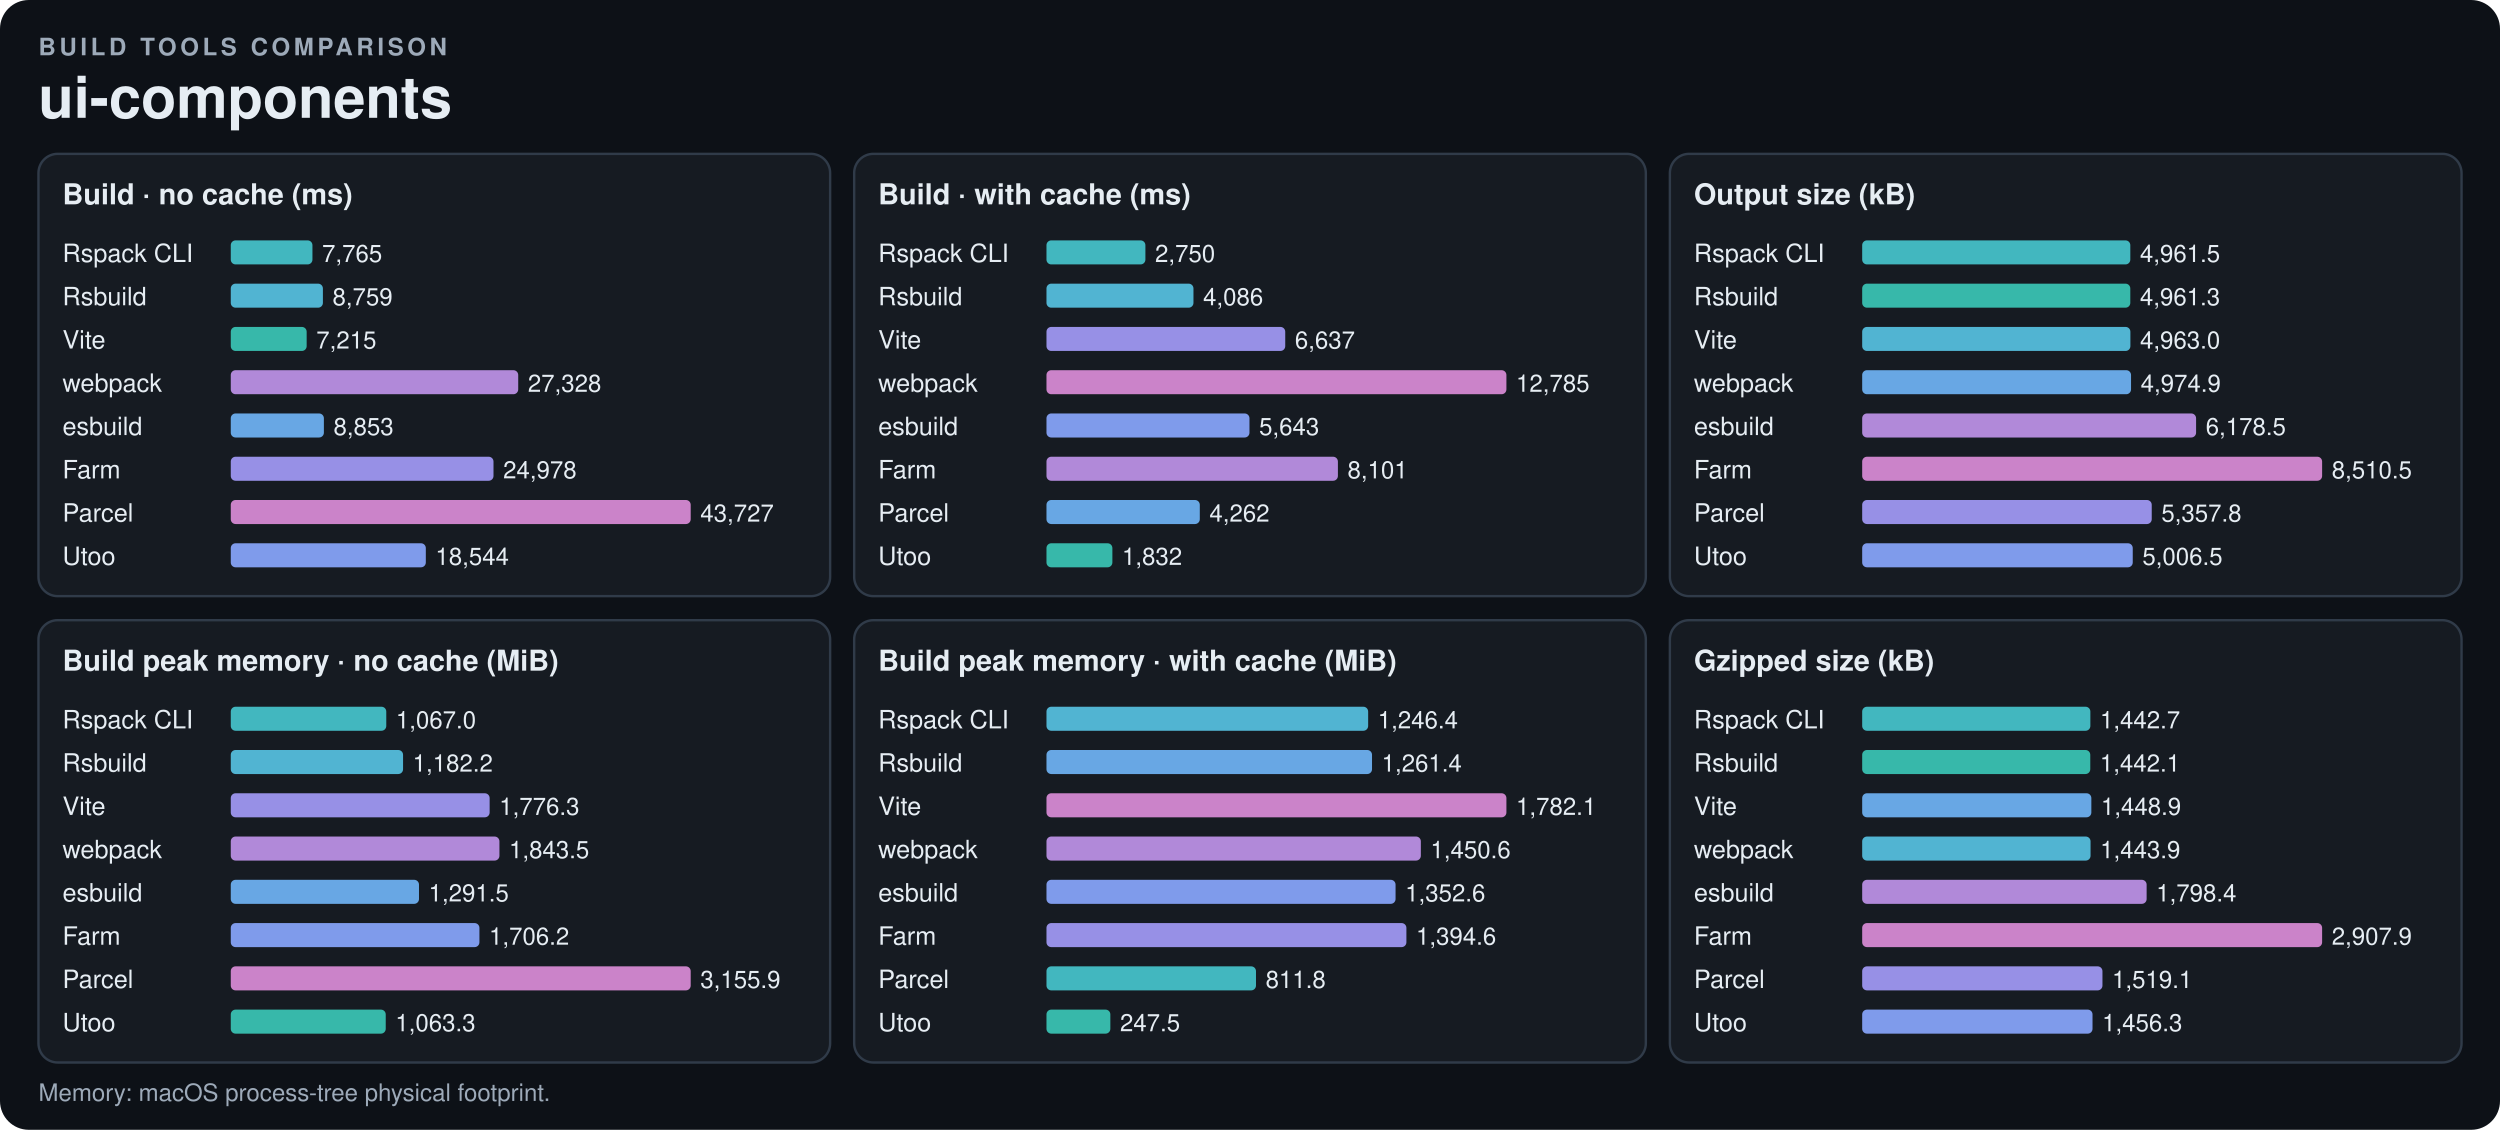
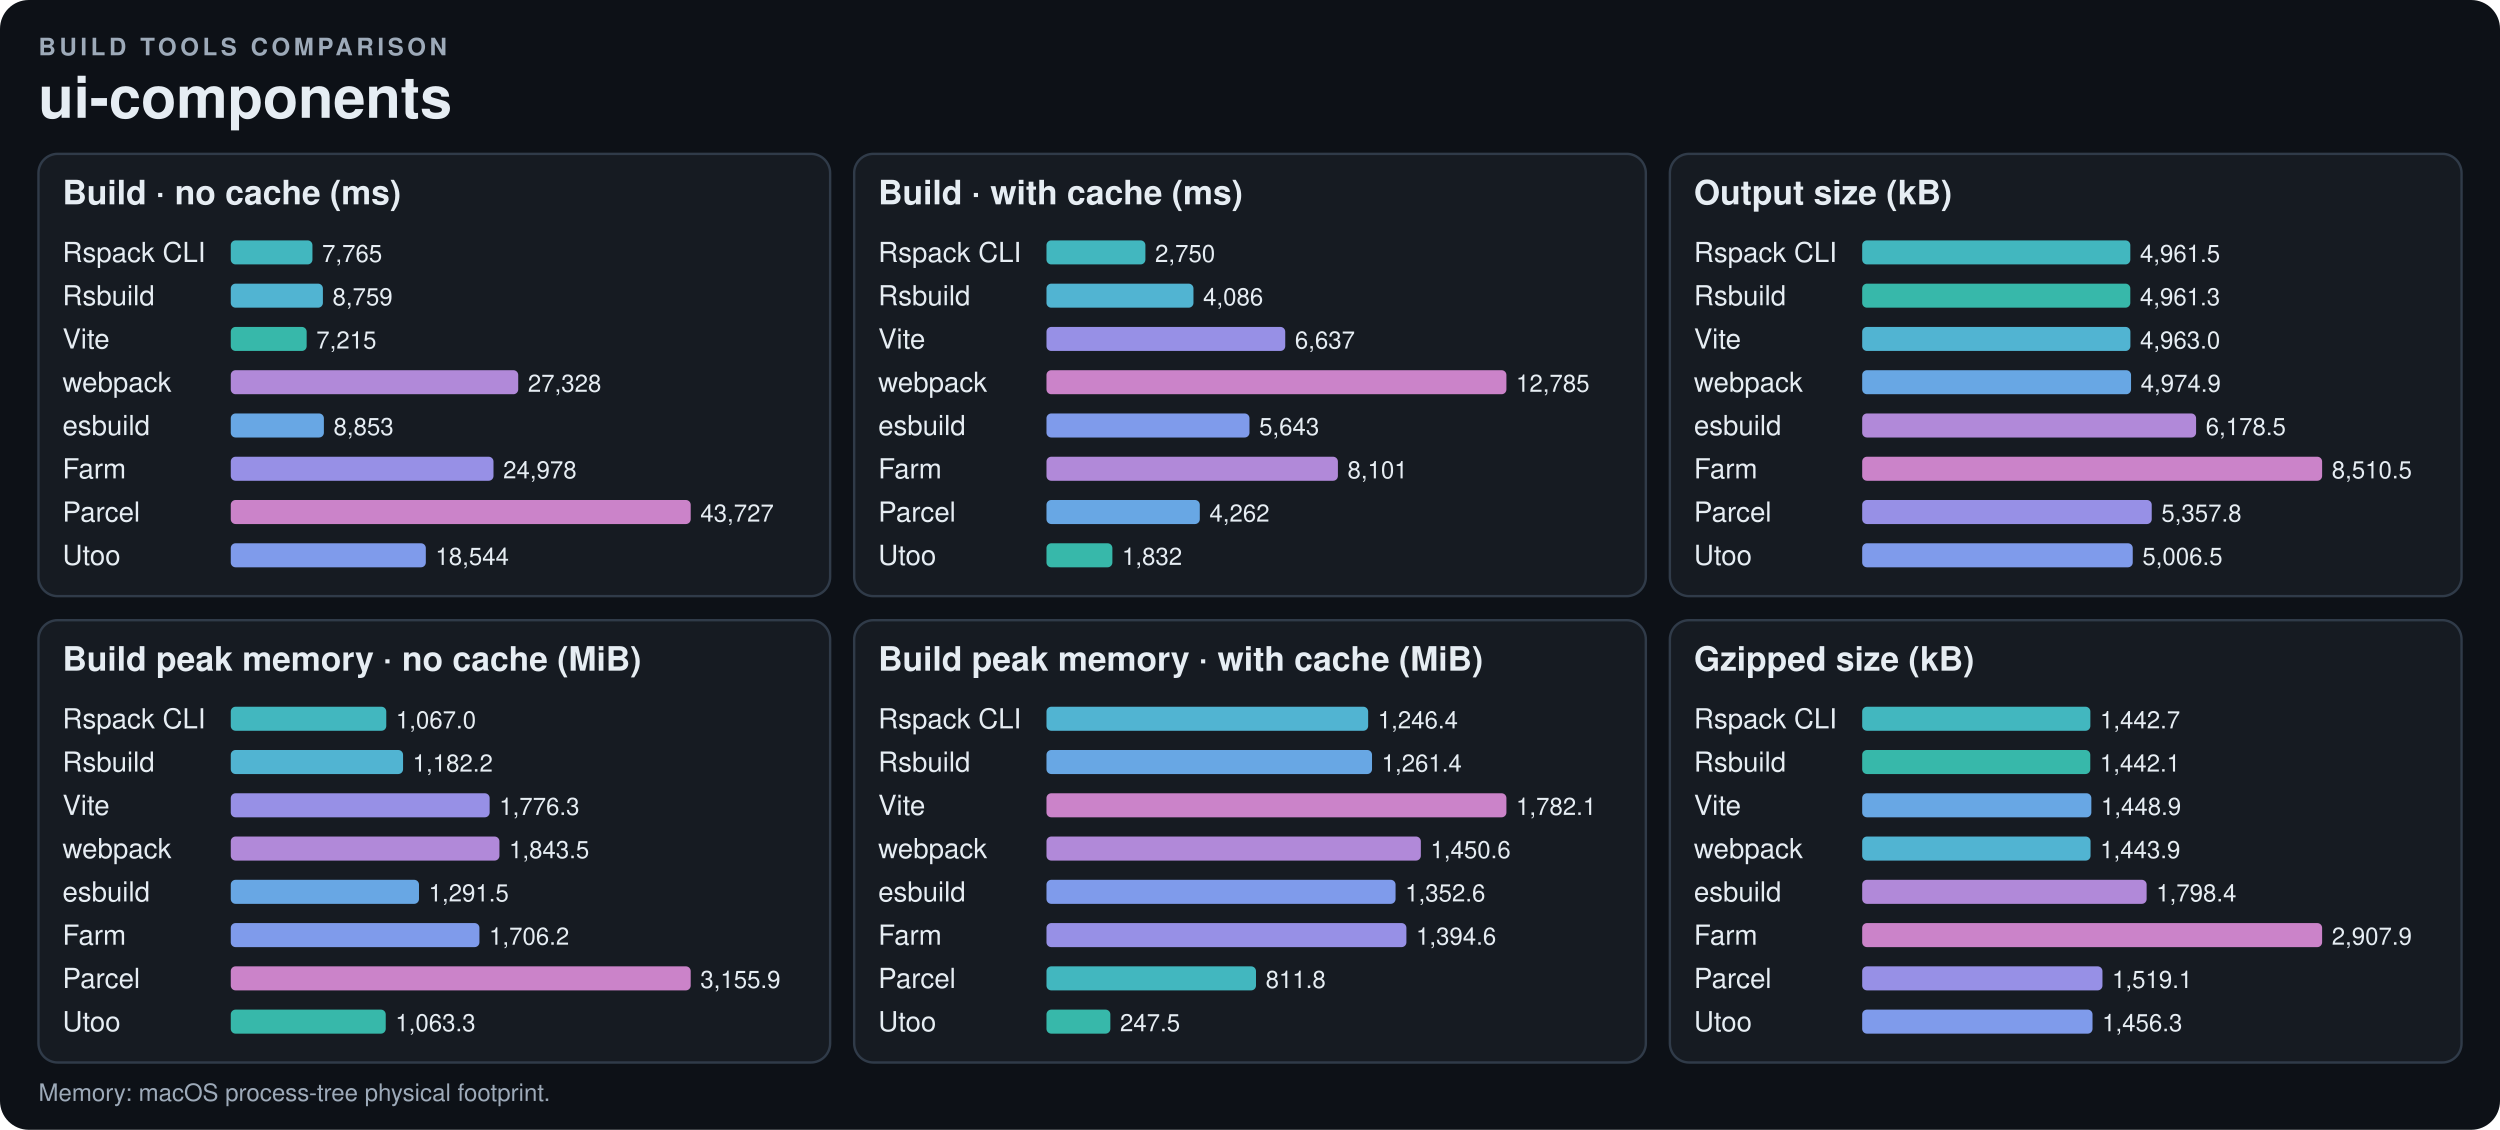
<svg xmlns="http://www.w3.org/2000/svg" width="1040" height="470" viewBox="0 0 1040 470" role="img" aria-labelledby="title description">
  <g font-family="-apple-system, BlinkMacSystemFont, 'Segoe UI', Helvetica, Arial, sans-serif" style="font-variant-numeric:tabular-nums">
    <rect width="1040" height="470" rx="12" fill="#0d1117" />
    <text x="16" y="23" font-size="10" fill="#9daab9" font-weight="700" letter-spacing="1.5">BUILD TOOLS COMPARISON</text>
    <text x="16" y="49" font-size="24" fill="#e6edf3" font-weight="700">ui-components</text>
    <g class="chart" data-metric="Build (no cache)" data-table="Build metrics" data-scale="43727">
      <rect x="16" y="64" width="329.333" height="184" rx="8" fill="#161b22" stroke="#303b49" />
-       <text x="26" y="85" font-size="12" fill="#e6edf3" font-weight="650">Build · no cache (ms)</text>
-       <text x="26" y="109" font-size="10.5" fill="#e6edf3">Rspack CLI</text>
+       <text x="26" y="85" font-size="14" fill="#e6edf3" font-weight="650">Build · no cache (ms)</text>
+       <text x="26" y="109" font-size="11.5" fill="#e6edf3">Rspack CLI</text>
      <rect class="bar" data-rank="2" x="96" y="100" width="33.977" height="10" rx="2" fill="#42b7bf" />
      <text x="133.977" y="109" font-size="10" fill="#e6edf3">7,765</text>
-       <text x="26" y="127" font-size="10.5" fill="#e6edf3">Rsbuild</text>
+       <text x="26" y="127" font-size="11.5" fill="#e6edf3">Rsbuild</text>
      <rect class="bar" data-rank="3" x="96" y="118" width="38.326" height="10" rx="2" fill="#51b4d2" />
      <text x="138.326" y="127" font-size="10" fill="#e6edf3">8,759</text>
-       <text x="26" y="145" font-size="10.5" fill="#e6edf3">Vite</text>
+       <text x="26" y="145" font-size="11.5" fill="#e6edf3">Vite</text>
      <rect class="bar" data-rank="1" x="96" y="136" width="31.570" height="10" rx="2" fill="#37b8aa" />
      <text x="131.57" y="145" font-size="10" fill="#e6edf3">7,215</text>
-       <text x="26" y="163" font-size="10.5" fill="#e6edf3">webpack</text>
+       <text x="26" y="163" font-size="11.5" fill="#e6edf3">webpack</text>
      <rect class="bar" data-rank="7" x="96" y="154" width="119.577" height="10" rx="2" fill="#b189d9" />
      <text x="219.577" y="163" font-size="10" fill="#e6edf3">27,328</text>
-       <text x="26" y="181" font-size="10.5" fill="#e6edf3">esbuild</text>
+       <text x="26" y="181" font-size="11.5" fill="#e6edf3">esbuild</text>
      <rect class="bar" data-rank="4" x="96" y="172" width="38.737" height="10" rx="2" fill="#68a7e4" />
      <text x="138.737" y="181" font-size="10" fill="#e6edf3">8,853</text>
-       <text x="26" y="199" font-size="10.5" fill="#e6edf3">Farm</text>
+       <text x="26" y="199" font-size="11.5" fill="#e6edf3">Farm</text>
      <rect class="bar" data-rank="6" x="96" y="190" width="109.295" height="10" rx="2" fill="#9790e6" />
      <text x="209.295" y="199" font-size="10" fill="#e6edf3">24,978</text>
-       <text x="26" y="217" font-size="10.5" fill="#e6edf3">Parcel</text>
+       <text x="26" y="217" font-size="11.5" fill="#e6edf3">Parcel</text>
      <rect class="bar" data-rank="8" x="96" y="208" width="191.333" height="10" rx="2" fill="#cb83c9" />
      <text x="291.333" y="217" font-size="10" fill="#e6edf3">43,727</text>
-       <text x="26" y="235" font-size="10.5" fill="#e6edf3">Utoo</text>
+       <text x="26" y="235" font-size="11.5" fill="#e6edf3">Utoo</text>
      <rect class="bar" data-rank="5" x="96" y="226" width="81.142" height="10" rx="2" fill="#7f9beb" />
      <text x="181.142" y="235" font-size="10" fill="#e6edf3">18,544</text>
    </g>
    <g class="chart" data-metric="Build (with cache)" data-table="Build metrics" data-scale="12785">
      <rect x="355.333" y="64" width="329.333" height="184" rx="8" fill="#161b22" stroke="#303b49" />
-       <text x="365.333" y="85" font-size="12" fill="#e6edf3" font-weight="650">Build · with cache (ms)</text>
-       <text x="365.333" y="109" font-size="10.5" fill="#e6edf3">Rspack CLI</text>
+       <text x="365.333" y="85" font-size="14" fill="#e6edf3" font-weight="650">Build · with cache (ms)</text>
+       <text x="365.333" y="109" font-size="11.5" fill="#e6edf3">Rspack CLI</text>
      <rect class="bar" data-rank="2" x="435.333" y="100" width="41.155" height="10" rx="2" fill="#42b7bf" />
      <text x="480.488" y="109" font-size="10" fill="#e6edf3">2,750</text>
-       <text x="365.333" y="127" font-size="10.5" fill="#e6edf3">Rsbuild</text>
+       <text x="365.333" y="127" font-size="11.5" fill="#e6edf3">Rsbuild</text>
      <rect class="bar" data-rank="3" x="435.333" y="118" width="61.149" height="10" rx="2" fill="#51b4d2" />
      <text x="500.482" y="127" font-size="10" fill="#e6edf3">4,086</text>
-       <text x="365.333" y="145" font-size="10.5" fill="#e6edf3">Vite</text>
+       <text x="365.333" y="145" font-size="11.5" fill="#e6edf3">Vite</text>
      <rect class="bar" data-rank="6" x="435.333" y="136" width="99.326" height="10" rx="2" fill="#9790e6" />
      <text x="538.659" y="145" font-size="10" fill="#e6edf3">6,637</text>
-       <text x="365.333" y="163" font-size="10.5" fill="#e6edf3">webpack</text>
+       <text x="365.333" y="163" font-size="11.5" fill="#e6edf3">webpack</text>
      <rect class="bar" data-rank="8" x="435.333" y="154" width="191.333" height="10" rx="2" fill="#cb83c9" />
      <text x="630.667" y="163" font-size="10" fill="#e6edf3">12,785</text>
-       <text x="365.333" y="181" font-size="10.5" fill="#e6edf3">esbuild</text>
+       <text x="365.333" y="181" font-size="11.5" fill="#e6edf3">esbuild</text>
      <rect class="bar" data-rank="5" x="435.333" y="172" width="84.450" height="10" rx="2" fill="#7f9beb" />
      <text x="523.783" y="181" font-size="10" fill="#e6edf3">5,643</text>
-       <text x="365.333" y="199" font-size="10.5" fill="#e6edf3">Farm</text>
+       <text x="365.333" y="199" font-size="11.5" fill="#e6edf3">Farm</text>
      <rect class="bar" data-rank="7" x="435.333" y="190" width="121.235" height="10" rx="2" fill="#b189d9" />
      <text x="560.568" y="199" font-size="10" fill="#e6edf3">8,101</text>
-       <text x="365.333" y="217" font-size="10.5" fill="#e6edf3">Parcel</text>
+       <text x="365.333" y="217" font-size="11.5" fill="#e6edf3">Parcel</text>
      <rect class="bar" data-rank="4" x="435.333" y="208" width="63.783" height="10" rx="2" fill="#68a7e4" />
      <text x="503.116" y="217" font-size="10" fill="#e6edf3">4,262</text>
-       <text x="365.333" y="235" font-size="10.5" fill="#e6edf3">Utoo</text>
+       <text x="365.333" y="235" font-size="11.5" fill="#e6edf3">Utoo</text>
      <rect class="bar" data-rank="1" x="435.333" y="226" width="27.417" height="10" rx="2" fill="#37b8aa" />
      <text x="466.75" y="235" font-size="10" fill="#e6edf3">1,832</text>
    </g>
    <g class="chart" data-metric="Output size" data-table="Build metrics" data-scale="8510.5">
      <rect x="694.667" y="64" width="329.333" height="184" rx="8" fill="#161b22" stroke="#303b49" />
-       <text x="704.667" y="85" font-size="12" fill="#e6edf3" font-weight="650">Output size (kB)</text>
-       <text x="704.667" y="109" font-size="10.5" fill="#e6edf3">Rspack CLI</text>
+       <text x="704.667" y="85" font-size="14" fill="#e6edf3" font-weight="650">Output size (kB)</text>
+       <text x="704.667" y="109" font-size="11.5" fill="#e6edf3">Rspack CLI</text>
      <rect class="bar" data-rank="2" x="774.667" y="100" width="111.545" height="10" rx="2" fill="#42b7bf" />
      <text x="890.211" y="109" font-size="10" fill="#e6edf3">4,961.5</text>
-       <text x="704.667" y="127" font-size="10.5" fill="#e6edf3">Rsbuild</text>
+       <text x="704.667" y="127" font-size="11.5" fill="#e6edf3">Rsbuild</text>
      <rect class="bar" data-rank="1" x="774.667" y="118" width="111.540" height="10" rx="2" fill="#37b8aa" />
      <text x="890.207" y="127" font-size="10" fill="#e6edf3">4,961.3</text>
-       <text x="704.667" y="145" font-size="10.5" fill="#e6edf3">Vite</text>
+       <text x="704.667" y="145" font-size="11.5" fill="#e6edf3">Vite</text>
      <rect class="bar" data-rank="3" x="774.667" y="136" width="111.578" height="10" rx="2" fill="#51b4d2" />
      <text x="890.245" y="145" font-size="10" fill="#e6edf3">4,963.0</text>
-       <text x="704.667" y="163" font-size="10.5" fill="#e6edf3">webpack</text>
+       <text x="704.667" y="163" font-size="11.5" fill="#e6edf3">webpack</text>
      <rect class="bar" data-rank="4" x="774.667" y="154" width="111.846" height="10" rx="2" fill="#68a7e4" />
      <text x="890.513" y="163" font-size="10" fill="#e6edf3">4,974.9</text>
-       <text x="704.667" y="181" font-size="10.5" fill="#e6edf3">esbuild</text>
+       <text x="704.667" y="181" font-size="11.5" fill="#e6edf3">esbuild</text>
      <rect class="bar" data-rank="7" x="774.667" y="172" width="138.905" height="10" rx="2" fill="#b189d9" />
      <text x="917.572" y="181" font-size="10" fill="#e6edf3">6,178.5</text>
-       <text x="704.667" y="199" font-size="10.5" fill="#e6edf3">Farm</text>
+       <text x="704.667" y="199" font-size="11.5" fill="#e6edf3">Farm</text>
      <rect class="bar" data-rank="8" x="774.667" y="190" width="191.333" height="10" rx="2" fill="#cb83c9" />
      <text x="970" y="199" font-size="10" fill="#e6edf3">8,510.5</text>
-       <text x="704.667" y="217" font-size="10.5" fill="#e6edf3">Parcel</text>
+       <text x="704.667" y="217" font-size="11.5" fill="#e6edf3">Parcel</text>
      <rect class="bar" data-rank="6" x="774.667" y="208" width="120.454" height="10" rx="2" fill="#9790e6" />
      <text x="899.121" y="217" font-size="10" fill="#e6edf3">5,357.8</text>
-       <text x="704.667" y="235" font-size="10.5" fill="#e6edf3">Utoo</text>
+       <text x="704.667" y="235" font-size="11.5" fill="#e6edf3">Utoo</text>
      <rect class="bar" data-rank="5" x="774.667" y="226" width="112.556" height="10" rx="2" fill="#7f9beb" />
      <text x="891.223" y="235" font-size="10" fill="#e6edf3">5,006.5</text>
    </g>
    <g class="chart" data-metric="Peak (no cache)" data-table="Build memory (MiB)" data-scale="3155.9">
      <rect x="16" y="258" width="329.333" height="184" rx="8" fill="#161b22" stroke="#303b49" />
-       <text x="26" y="279" font-size="12" fill="#e6edf3" font-weight="650">Build peak memory · no cache (MiB)</text>
-       <text x="26" y="303" font-size="10.5" fill="#e6edf3">Rspack CLI</text>
+       <text x="26" y="279" font-size="14" fill="#e6edf3" font-weight="650">Build peak memory · no cache (MiB)</text>
+       <text x="26" y="303" font-size="11.5" fill="#e6edf3">Rspack CLI</text>
      <rect class="bar" data-rank="2" x="96" y="294" width="64.689" height="10" rx="2" fill="#42b7bf" />
      <text x="164.689" y="303" font-size="10" fill="#e6edf3">1,067.0</text>
-       <text x="26" y="321" font-size="10.5" fill="#e6edf3">Rsbuild</text>
+       <text x="26" y="321" font-size="11.5" fill="#e6edf3">Rsbuild</text>
      <rect class="bar" data-rank="3" x="96" y="312" width="71.673" height="10" rx="2" fill="#51b4d2" />
      <text x="171.673" y="321" font-size="10" fill="#e6edf3">1,182.2</text>
-       <text x="26" y="339" font-size="10.5" fill="#e6edf3">Vite</text>
+       <text x="26" y="339" font-size="11.5" fill="#e6edf3">Vite</text>
      <rect class="bar" data-rank="6" x="96" y="330" width="107.692" height="10" rx="2" fill="#9790e6" />
      <text x="207.692" y="339" font-size="10" fill="#e6edf3">1,776.3</text>
-       <text x="26" y="357" font-size="10.5" fill="#e6edf3">webpack</text>
+       <text x="26" y="357" font-size="11.5" fill="#e6edf3">webpack</text>
      <rect class="bar" data-rank="7" x="96" y="348" width="111.766" height="10" rx="2" fill="#b189d9" />
      <text x="211.766" y="357" font-size="10" fill="#e6edf3">1,843.5</text>
-       <text x="26" y="375" font-size="10.5" fill="#e6edf3">esbuild</text>
+       <text x="26" y="375" font-size="11.5" fill="#e6edf3">esbuild</text>
      <rect class="bar" data-rank="4" x="96" y="366" width="78.300" height="10" rx="2" fill="#68a7e4" />
      <text x="178.3" y="375" font-size="10" fill="#e6edf3">1,291.5</text>
-       <text x="26" y="393" font-size="10.5" fill="#e6edf3">Farm</text>
+       <text x="26" y="393" font-size="11.5" fill="#e6edf3">Farm</text>
      <rect class="bar" data-rank="5" x="96" y="384" width="103.442" height="10" rx="2" fill="#7f9beb" />
      <text x="203.442" y="393" font-size="10" fill="#e6edf3">1,706.2</text>
-       <text x="26" y="411" font-size="10.5" fill="#e6edf3">Parcel</text>
+       <text x="26" y="411" font-size="11.5" fill="#e6edf3">Parcel</text>
      <rect class="bar" data-rank="8" x="96" y="402" width="191.333" height="10" rx="2" fill="#cb83c9" />
      <text x="291.333" y="411" font-size="10" fill="#e6edf3">3,155.9</text>
-       <text x="26" y="429" font-size="10.5" fill="#e6edf3">Utoo</text>
+       <text x="26" y="429" font-size="11.5" fill="#e6edf3">Utoo</text>
      <rect class="bar" data-rank="1" x="96" y="420" width="64.465" height="10" rx="2" fill="#37b8aa" />
      <text x="164.465" y="429" font-size="10" fill="#e6edf3">1,063.3</text>
    </g>
    <g class="chart" data-metric="Peak (with cache)" data-table="Build memory (MiB)" data-scale="1782.1">
      <rect x="355.333" y="258" width="329.333" height="184" rx="8" fill="#161b22" stroke="#303b49" />
-       <text x="365.333" y="279" font-size="12" fill="#e6edf3" font-weight="650">Build peak memory · with cache (MiB)</text>
-       <text x="365.333" y="303" font-size="10.5" fill="#e6edf3">Rspack CLI</text>
+       <text x="365.333" y="279" font-size="14" fill="#e6edf3" font-weight="650">Build peak memory · with cache (MiB)</text>
+       <text x="365.333" y="303" font-size="11.5" fill="#e6edf3">Rspack CLI</text>
      <rect class="bar" data-rank="3" x="435.333" y="294" width="133.818" height="10" rx="2" fill="#51b4d2" />
      <text x="573.152" y="303" font-size="10" fill="#e6edf3">1,246.4</text>
-       <text x="365.333" y="321" font-size="10.5" fill="#e6edf3">Rsbuild</text>
+       <text x="365.333" y="321" font-size="11.5" fill="#e6edf3">Rsbuild</text>
      <rect class="bar" data-rank="4" x="435.333" y="312" width="135.429" height="10" rx="2" fill="#68a7e4" />
      <text x="574.762" y="321" font-size="10" fill="#e6edf3">1,261.4</text>
-       <text x="365.333" y="339" font-size="10.5" fill="#e6edf3">Vite</text>
+       <text x="365.333" y="339" font-size="11.5" fill="#e6edf3">Vite</text>
      <rect class="bar" data-rank="8" x="435.333" y="330" width="191.333" height="10" rx="2" fill="#cb83c9" />
      <text x="630.667" y="339" font-size="10" fill="#e6edf3">1,782.1</text>
-       <text x="365.333" y="357" font-size="10.5" fill="#e6edf3">webpack</text>
+       <text x="365.333" y="357" font-size="11.5" fill="#e6edf3">webpack</text>
      <rect class="bar" data-rank="7" x="435.333" y="348" width="155.742" height="10" rx="2" fill="#b189d9" />
      <text x="595.076" y="357" font-size="10" fill="#e6edf3">1,450.6</text>
-       <text x="365.333" y="375" font-size="10.5" fill="#e6edf3">esbuild</text>
+       <text x="365.333" y="375" font-size="11.5" fill="#e6edf3">esbuild</text>
      <rect class="bar" data-rank="5" x="435.333" y="366" width="145.221" height="10" rx="2" fill="#7f9beb" />
      <text x="584.554" y="375" font-size="10" fill="#e6edf3">1,352.6</text>
-       <text x="365.333" y="393" font-size="10.5" fill="#e6edf3">Farm</text>
+       <text x="365.333" y="393" font-size="11.5" fill="#e6edf3">Farm</text>
      <rect class="bar" data-rank="6" x="435.333" y="384" width="149.730" height="10" rx="2" fill="#9790e6" />
      <text x="589.063" y="393" font-size="10" fill="#e6edf3">1,394.6</text>
-       <text x="365.333" y="411" font-size="10.5" fill="#e6edf3">Parcel</text>
+       <text x="365.333" y="411" font-size="11.5" fill="#e6edf3">Parcel</text>
      <rect class="bar" data-rank="2" x="435.333" y="402" width="87.158" height="10" rx="2" fill="#42b7bf" />
      <text x="526.491" y="411" font-size="10" fill="#e6edf3">811.8</text>
-       <text x="365.333" y="429" font-size="10.5" fill="#e6edf3">Utoo</text>
+       <text x="365.333" y="429" font-size="11.5" fill="#e6edf3">Utoo</text>
      <rect class="bar" data-rank="1" x="435.333" y="420" width="26.573" height="10" rx="2" fill="#37b8aa" />
      <text x="465.906" y="429" font-size="10" fill="#e6edf3">247.5</text>
    </g>
    <g class="chart" data-metric="Gzipped size" data-table="Build metrics" data-scale="2907.9">
      <rect x="694.667" y="258" width="329.333" height="184" rx="8" fill="#161b22" stroke="#303b49" />
-       <text x="704.667" y="279" font-size="12" fill="#e6edf3" font-weight="650">Gzipped size (kB)</text>
-       <text x="704.667" y="303" font-size="10.5" fill="#e6edf3">Rspack CLI</text>
+       <text x="704.667" y="279" font-size="14" fill="#e6edf3" font-weight="650">Gzipped size (kB)</text>
+       <text x="704.667" y="303" font-size="11.5" fill="#e6edf3">Rspack CLI</text>
      <rect class="bar" data-rank="2" x="774.667" y="294" width="94.926" height="10" rx="2" fill="#42b7bf" />
      <text x="873.593" y="303" font-size="10" fill="#e6edf3">1,442.7</text>
-       <text x="704.667" y="321" font-size="10.5" fill="#e6edf3">Rsbuild</text>
+       <text x="704.667" y="321" font-size="11.5" fill="#e6edf3">Rsbuild</text>
      <rect class="bar" data-rank="1" x="774.667" y="312" width="94.887" height="10" rx="2" fill="#37b8aa" />
      <text x="873.554" y="321" font-size="10" fill="#e6edf3">1,442.1</text>
-       <text x="704.667" y="339" font-size="10.5" fill="#e6edf3">Vite</text>
+       <text x="704.667" y="339" font-size="11.5" fill="#e6edf3">Vite</text>
      <rect class="bar" data-rank="4" x="774.667" y="330" width="95.334" height="10" rx="2" fill="#68a7e4" />
      <text x="874.001" y="339" font-size="10" fill="#e6edf3">1,448.9</text>
-       <text x="704.667" y="357" font-size="10.5" fill="#e6edf3">webpack</text>
+       <text x="704.667" y="357" font-size="11.5" fill="#e6edf3">webpack</text>
      <rect class="bar" data-rank="3" x="774.667" y="348" width="95.005" height="10" rx="2" fill="#51b4d2" />
      <text x="873.672" y="357" font-size="10" fill="#e6edf3">1,443.9</text>
-       <text x="704.667" y="375" font-size="10.5" fill="#e6edf3">esbuild</text>
+       <text x="704.667" y="375" font-size="11.5" fill="#e6edf3">esbuild</text>
      <rect class="bar" data-rank="7" x="774.667" y="366" width="118.331" height="10" rx="2" fill="#b189d9" />
      <text x="896.997" y="375" font-size="10" fill="#e6edf3">1,798.4</text>
-       <text x="704.667" y="393" font-size="10.5" fill="#e6edf3">Farm</text>
+       <text x="704.667" y="393" font-size="11.5" fill="#e6edf3">Farm</text>
      <rect class="bar" data-rank="8" x="774.667" y="384" width="191.333" height="10" rx="2" fill="#cb83c9" />
      <text x="970" y="393" font-size="10" fill="#e6edf3">2,907.9</text>
-       <text x="704.667" y="411" font-size="10.5" fill="#e6edf3">Parcel</text>
+       <text x="704.667" y="411" font-size="11.5" fill="#e6edf3">Parcel</text>
      <rect class="bar" data-rank="6" x="774.667" y="402" width="99.953" height="10" rx="2" fill="#9790e6" />
      <text x="878.62" y="411" font-size="10" fill="#e6edf3">1,519.1</text>
-       <text x="704.667" y="429" font-size="10.5" fill="#e6edf3">Utoo</text>
+       <text x="704.667" y="429" font-size="11.5" fill="#e6edf3">Utoo</text>
      <rect class="bar" data-rank="5" x="774.667" y="420" width="95.821" height="10" rx="2" fill="#7f9beb" />
      <text x="874.488" y="429" font-size="10" fill="#e6edf3">1,456.3</text>
    </g>
    <text x="16" y="458" font-size="10" fill="#9daab9">Memory: macOS process-tree physical footprint.</text>
  </g>
</svg>
